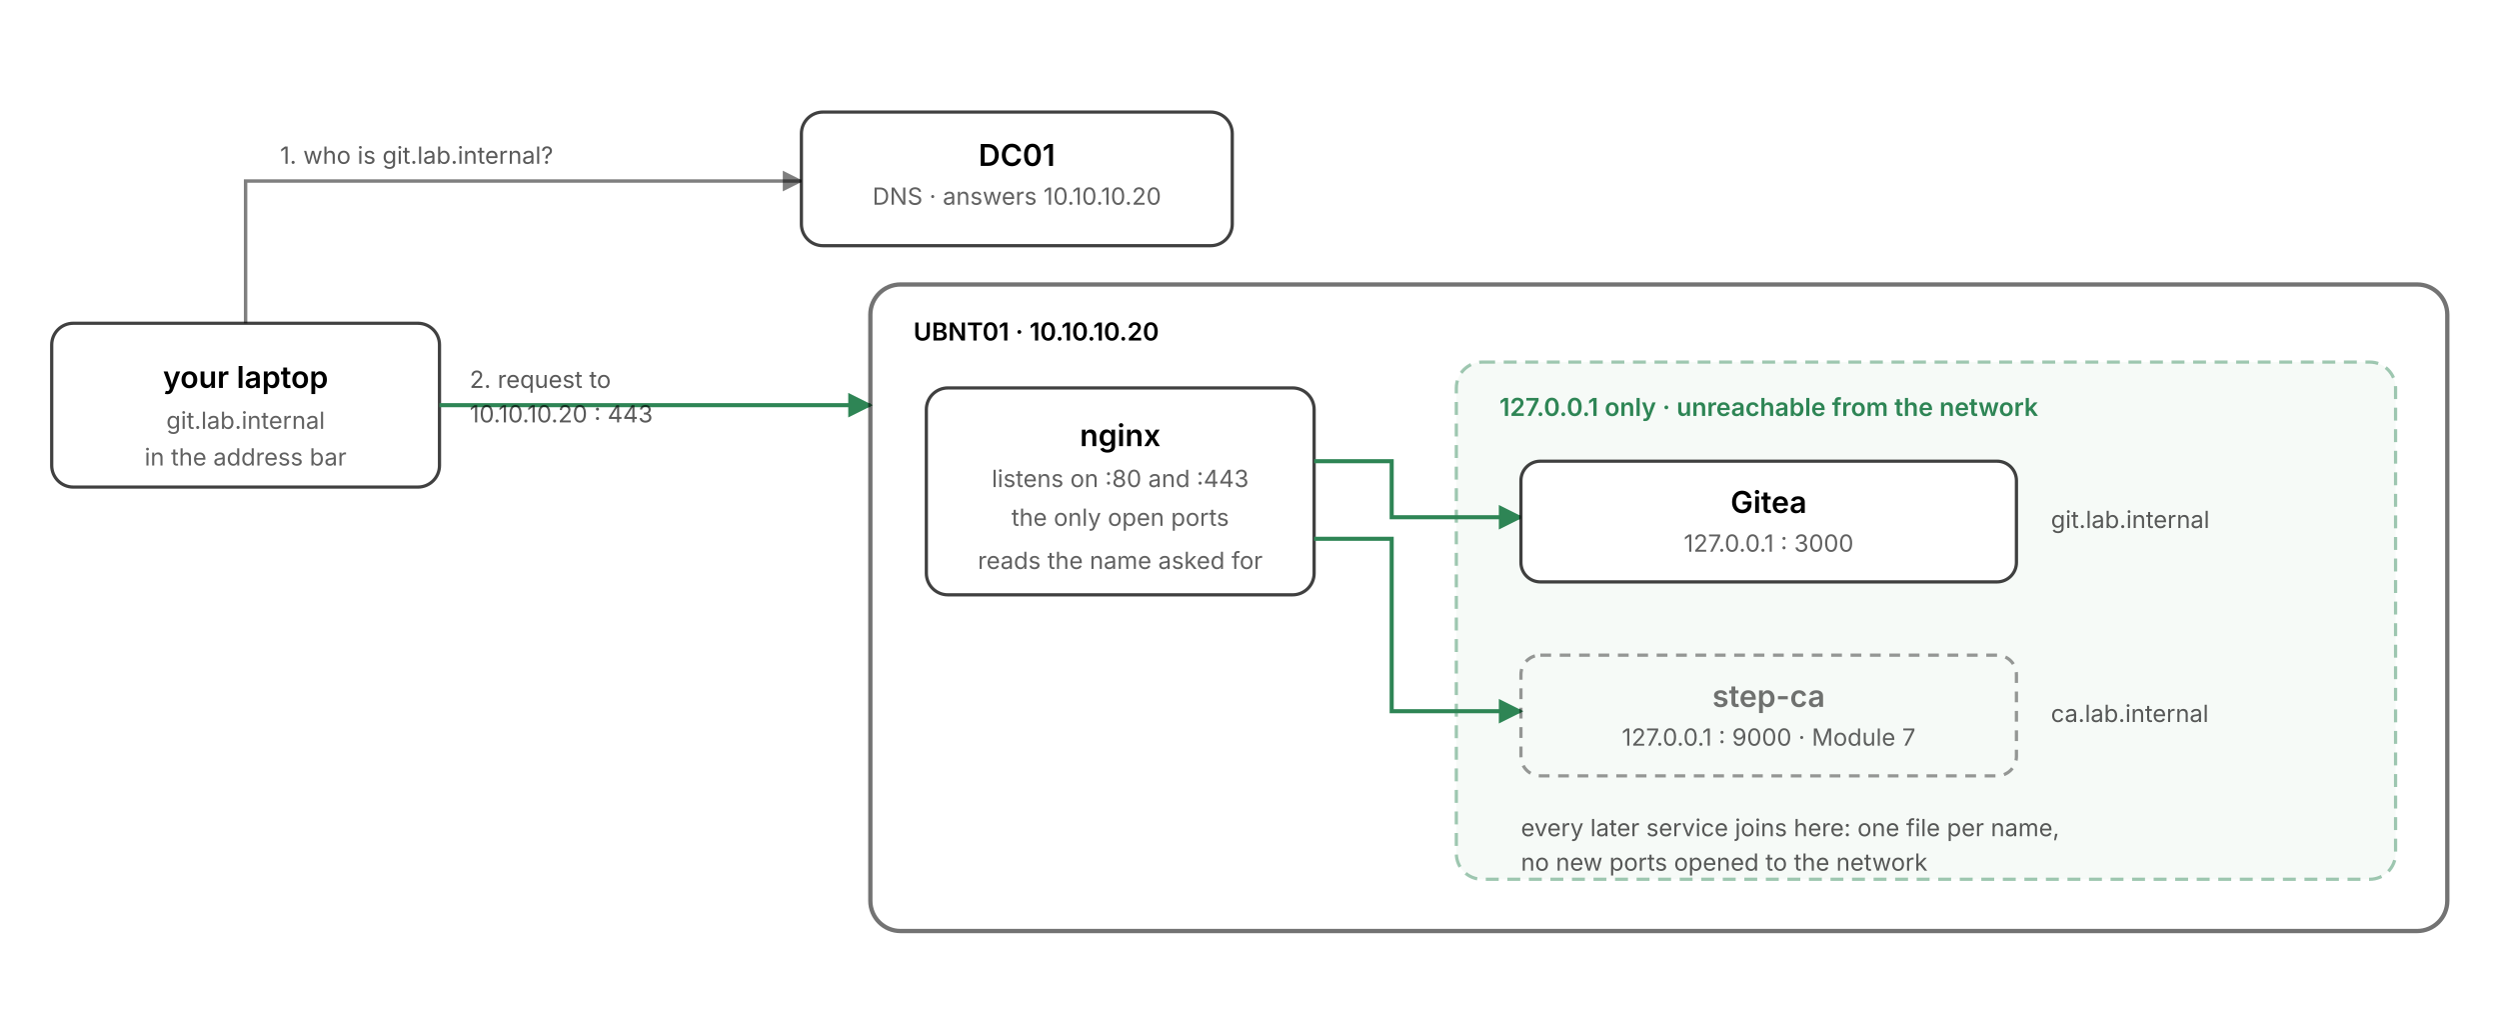
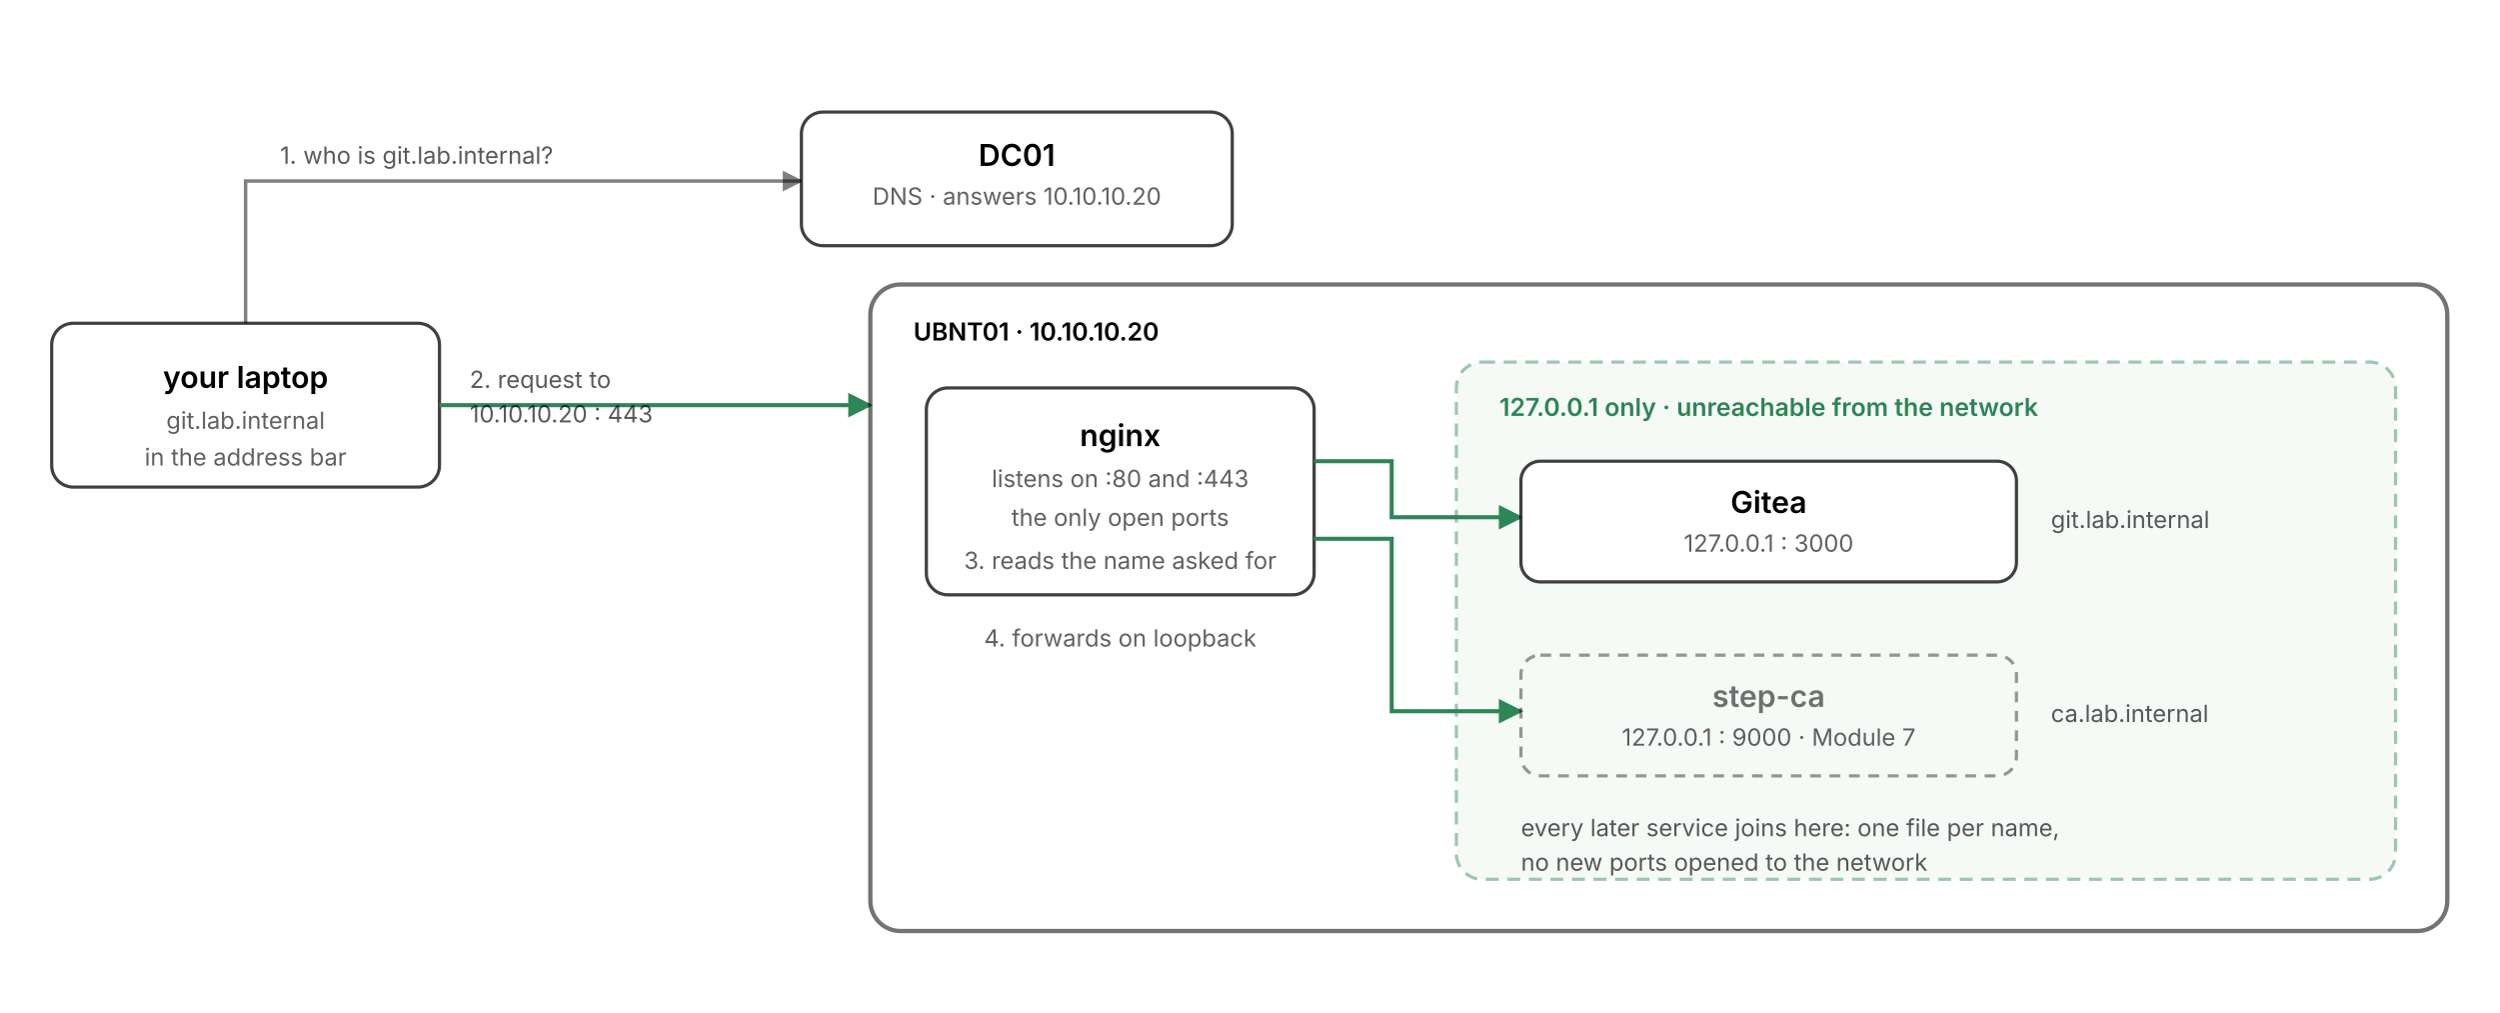
<svg xmlns="http://www.w3.org/2000/svg" viewBox="0 0 1160 470" font-family="system-ui, -apple-system, 'Segoe UI', sans-serif">
  <defs>
    <style>
      .box   { fill: var(--ifm-background-surface-color, #ffffff); stroke: currentColor; stroke-opacity: 0.75; stroke-width: 1.5; }
      .later { fill: none; stroke: currentColor; stroke-opacity: 0.4; stroke-width: 1.5; stroke-dasharray: 5 4; }
      .name  { fill: currentColor; font-size: 14px; font-weight: 600; text-anchor: middle; }
      .role  { fill: currentColor; fill-opacity: 0.62; font-size: 11px; text-anchor: middle; }
      .note  { fill: currentColor; fill-opacity: 0.65; font-size: 11px; }
      .wire  { stroke: currentColor; stroke-opacity: 0.5; stroke-width: 1.6; fill: none; }
      .flow  { stroke: var(--ifm-color-primary, #2e8555); stroke-width: 1.9; fill: none; }
      .zone  { font-size: 11.5px; font-weight: 600; }
    </style>
    <marker id="arw" viewBox="0 0 10 10" refX="9" refY="5" markerWidth="6" markerHeight="6" orient="auto-start-reverse">
      <path d="M 0 0 L 10 5 L 0 10 z" fill="var(--ifm-color-primary, #2e8555)" />
    </marker>
    <marker id="arwg" viewBox="0 0 10 10" refX="9" refY="5" markerWidth="6" markerHeight="6" orient="auto-start-reverse">
      <path d="M 0 0 L 10 5 L 0 10 z" fill="currentColor" fill-opacity="0.5" />
    </marker>
  </defs>
  <rect x="24" y="150" width="180" height="76" rx="10" class="box" />
  <text x="114" y="180" class="name">your laptop</text>
  <text x="114" y="199" class="role">git.lab.internal</text>
  <text x="114" y="216" class="role">in the address bar</text>
  <polyline points="114,150 114,84 372,84" class="wire" marker-end="url(#arwg)" />
  <text x="130" y="76" class="note">1. who is git.lab.internal?</text>
  <rect x="372" y="52" width="200" height="62" rx="10" class="box" />
  <text x="472" y="77" class="name">DC01</text>
  <text x="472" y="95" class="role">DNS · answers 10.10.10.20</text>
  <line x1="204" y1="188" x2="404" y2="188" class="flow" marker-end="url(#arw)" />
  <text x="218" y="180" class="note">2. request to</text>
  <text x="218" y="196" class="note">10.10.10.20 : 443</text>
  <rect x="404" y="132" width="732" height="300" rx="14" fill="none" stroke="currentColor" stroke-opacity="0.55" stroke-width="2" />
  <text x="424" y="158" class="zone" fill="currentColor">UBNT01 · 10.10.10.20</text>
  <rect x="430" y="180" width="180" height="96" rx="10" class="box" />
  <text x="520" y="207" class="name">nginx</text>
  <text x="520" y="226" class="role">listens on :80 and :443</text>
  <text x="520" y="244" class="role">the only open ports</text>
-   <text x="520" y="264" class="role">reads the name asked for</text>
+   <text x="520" y="264" class="role">3. reads the name asked for</text>
+   <text x="520" y="300" class="role">4. forwards on loopback</text>
  <rect x="676" y="168" width="436" height="240" rx="12" fill="var(--ifm-color-primary, #2e8555)" fill-opacity="0.045" stroke="var(--ifm-color-primary, #2e8555)" stroke-opacity="0.45" stroke-width="1.5" stroke-dasharray="6 4" />
  <text x="696" y="193" fill="var(--ifm-color-primary, #2e8555)" class="zone">
    127.0.0.1 only · unreachable from the network
  </text>
  <polyline points="610,214 646,214 646,240 706,240" class="flow" marker-end="url(#arw)" />
  <rect x="706" y="214" width="230" height="56" rx="9" class="box" />
  <text x="821" y="238" class="name">Gitea</text>
  <text x="821" y="256" class="role">127.0.0.1 : 3000</text>
  <text x="952" y="245" class="note">git.lab.internal</text>
  <polyline points="610,250 646,250 646,330 706,330" class="flow" marker-end="url(#arw)" />
  <rect x="706" y="304" width="230" height="56" rx="9" class="later" />
  <text x="821" y="328" class="name" fill-opacity="0.55">step-ca</text>
  <text x="821" y="346" class="role">127.0.0.1 : 9000 · Module 7</text>
  <text x="952" y="335" class="note">ca.lab.internal</text>
  <text x="706" y="388" class="note">every later service joins here: one file per name,</text>
  <text x="706" y="404" class="note">no new ports opened to the network</text>
</svg>
